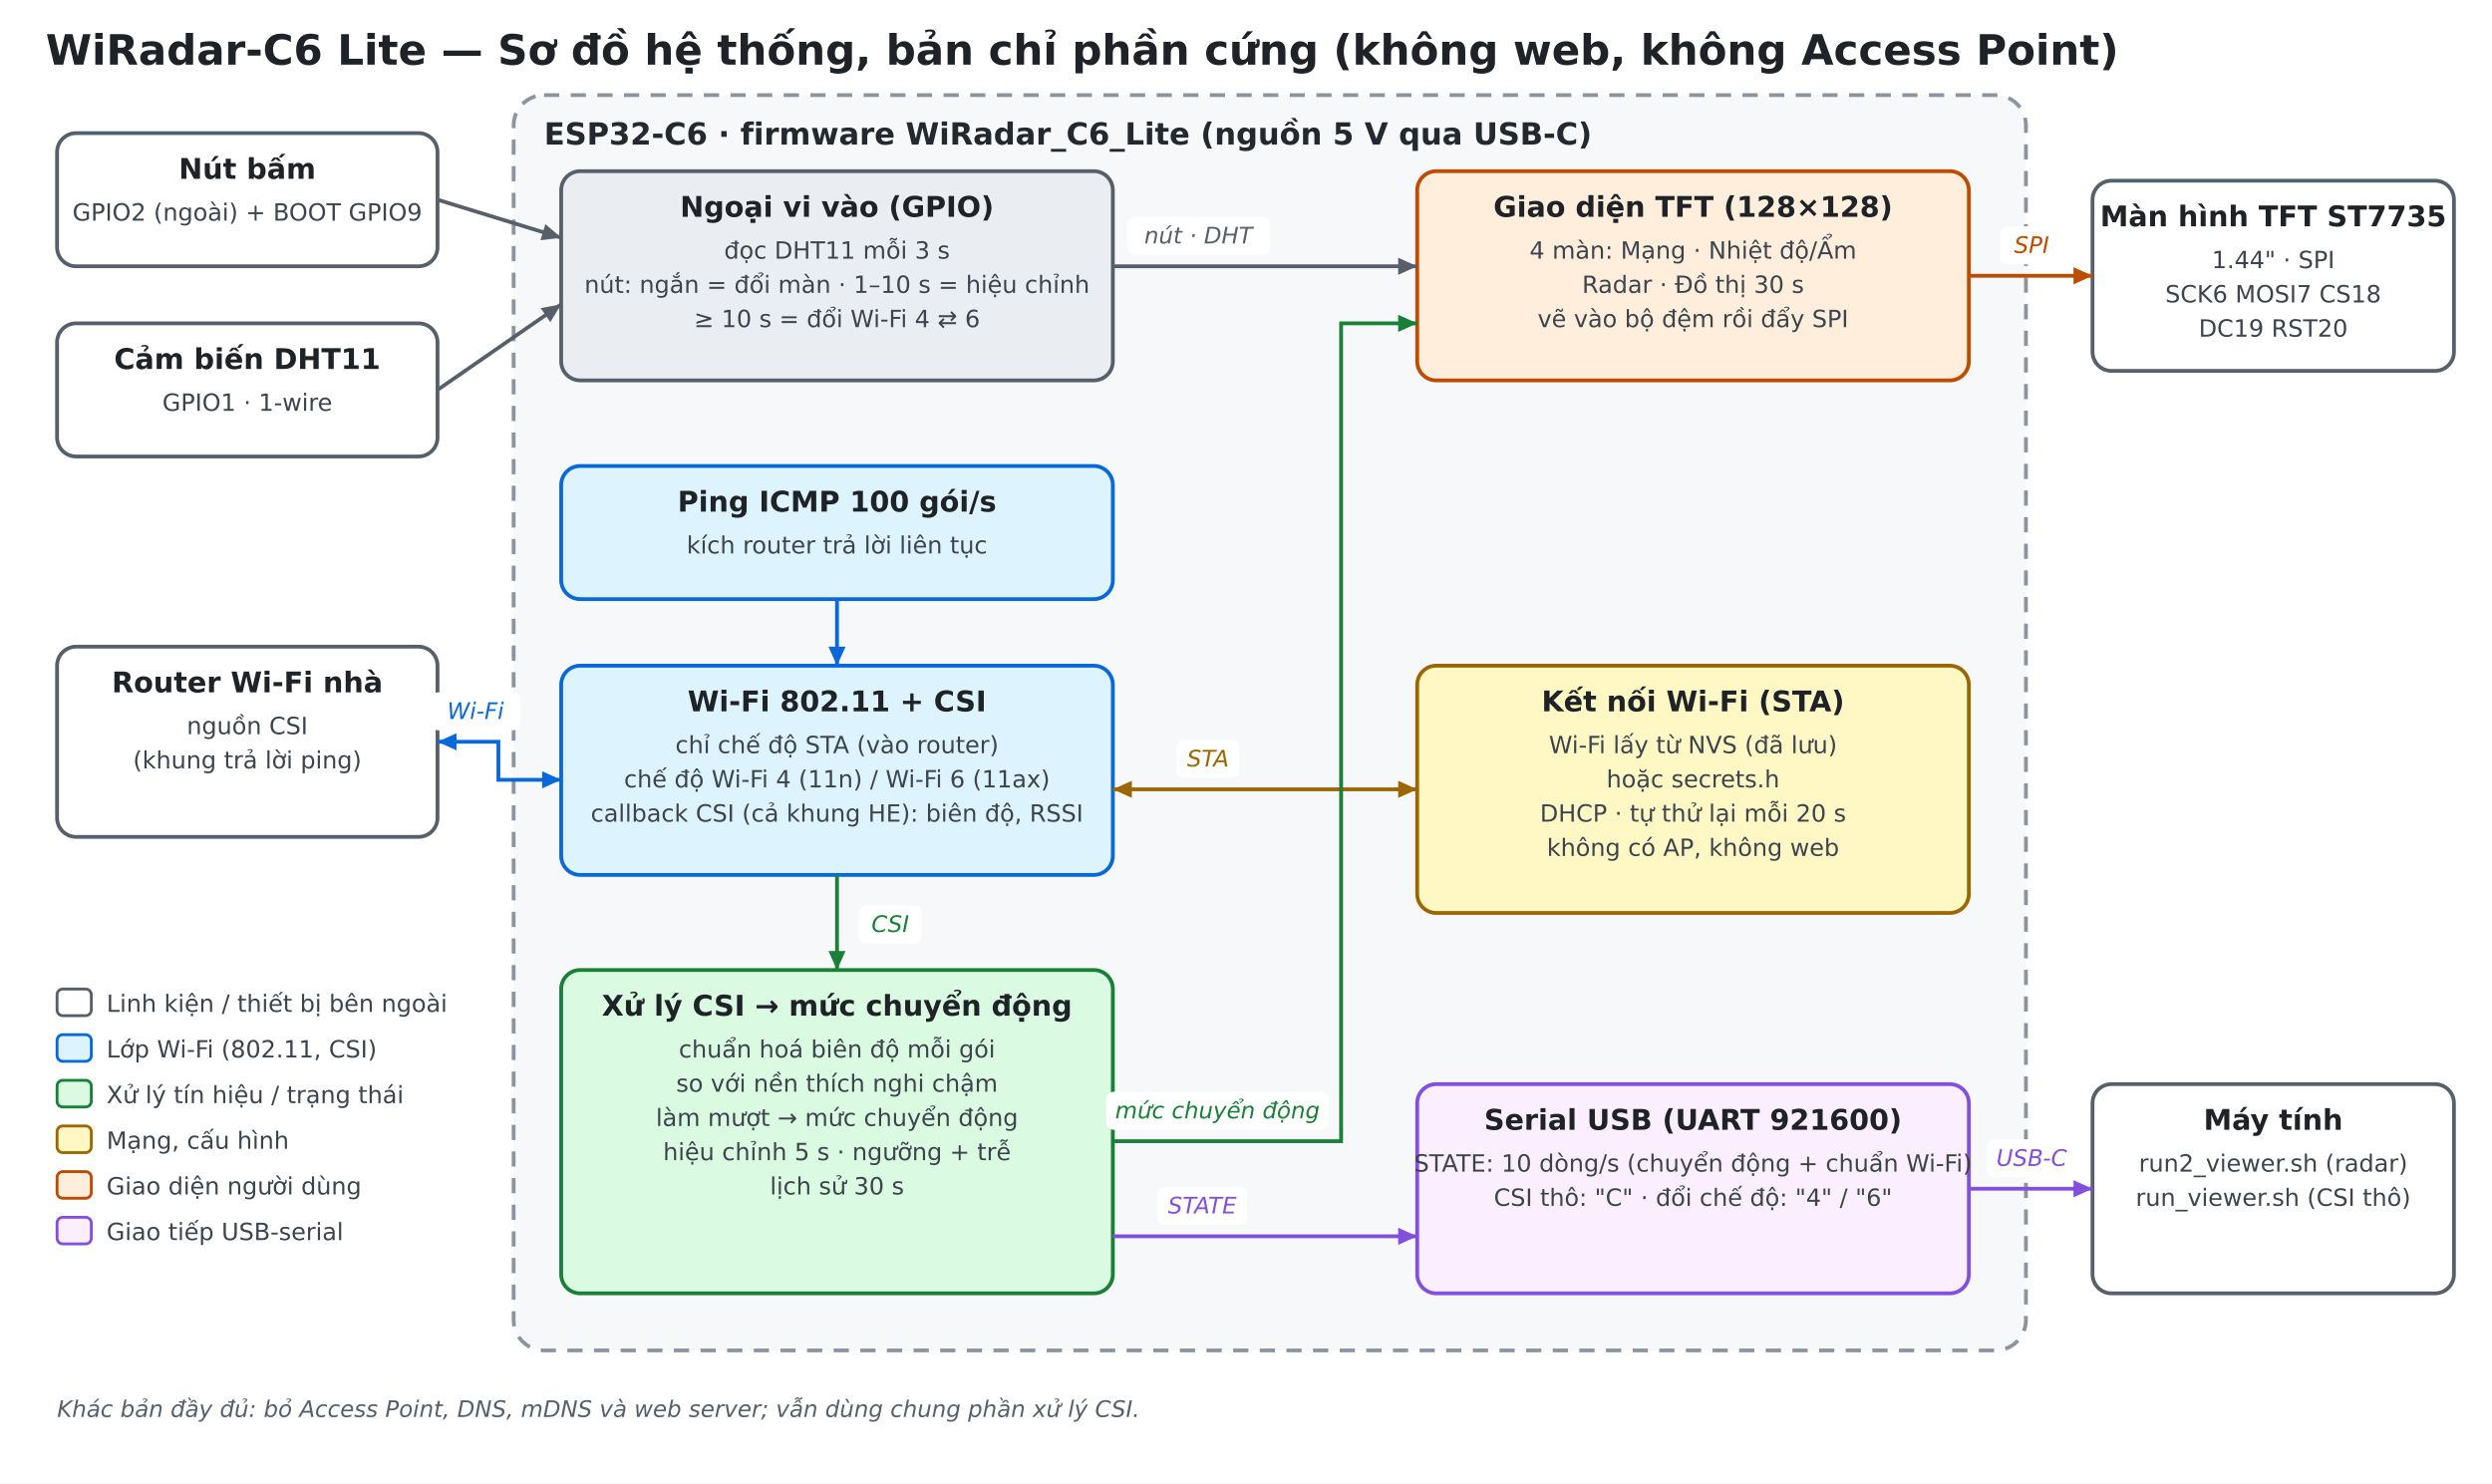
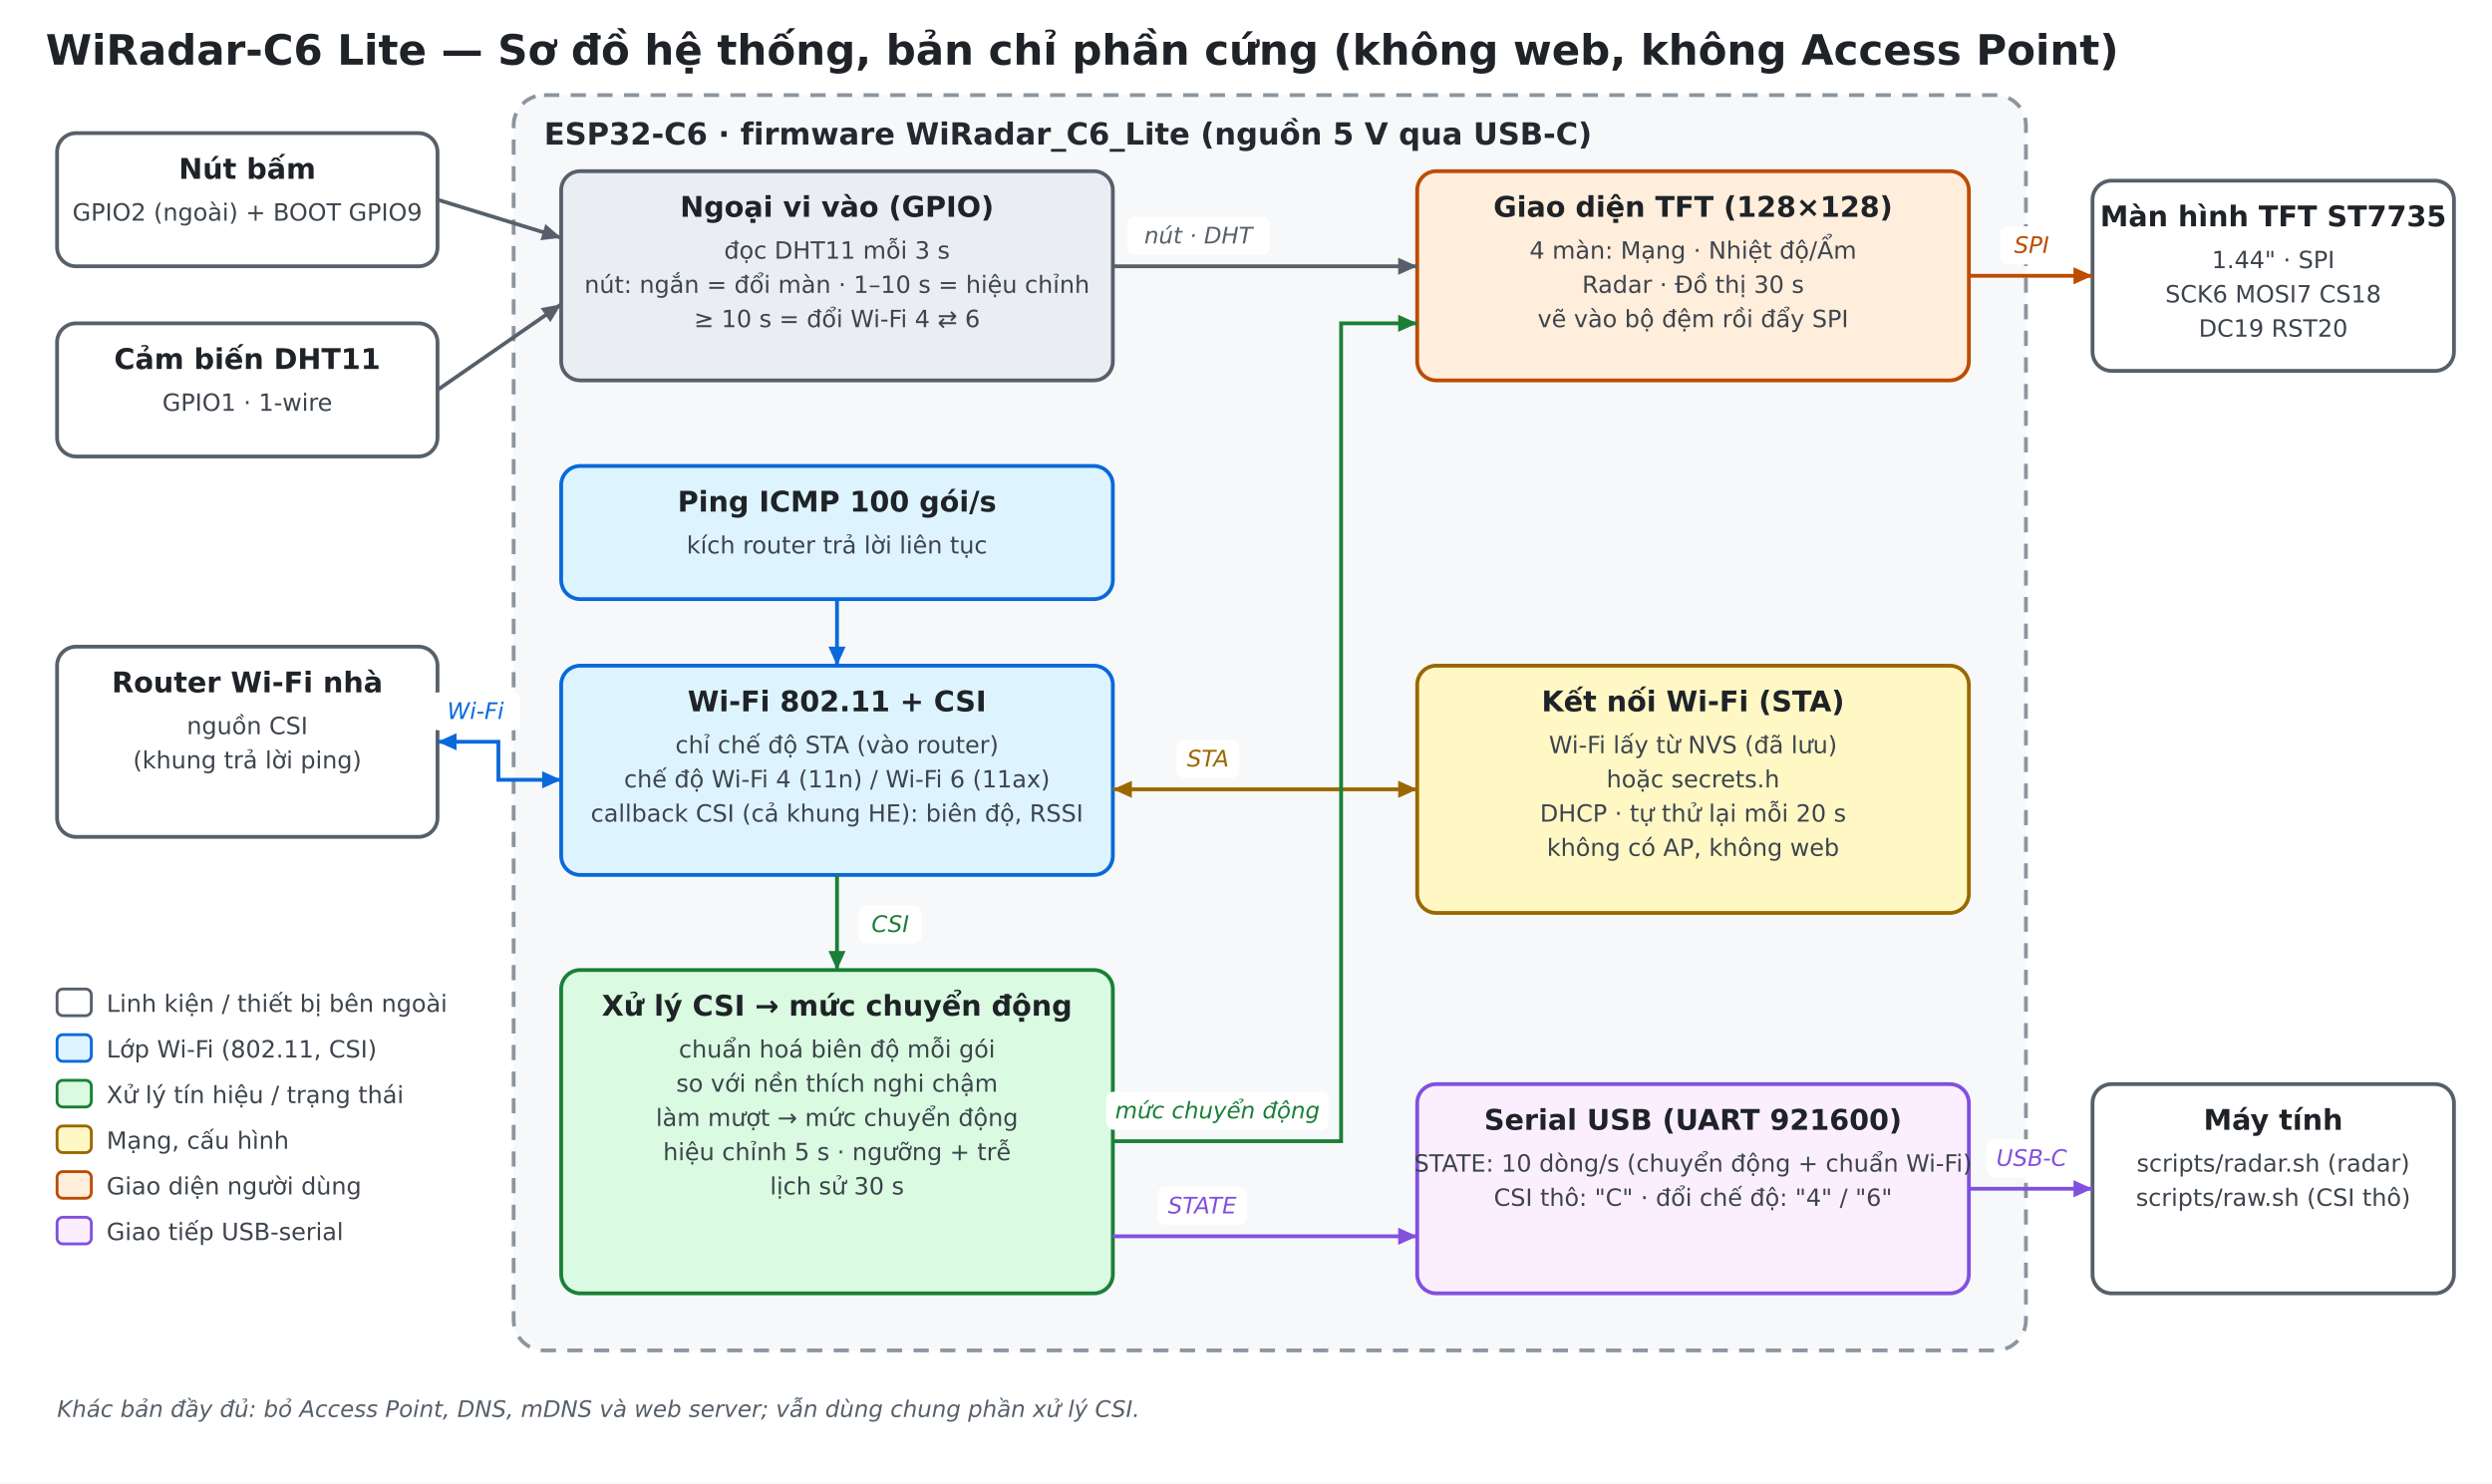
<svg xmlns="http://www.w3.org/2000/svg" width="1310" height="780" viewBox="0 0 1310 780">
  <rect width="1310" height="780" fill="#ffffff" />
  <text x="24" y="34" font-family="DejaVu Sans, Noto Sans, Arial, sans-serif" font-size="22" font-weight="700" font-style="normal" fill="#1f2328" text-anchor="start">WiRadar-C6 Lite — Sơ đồ hệ thống, bản chỉ phần cứng (không web, không Access Point)</text>
  <rect x="30" y="70" width="200" height="70" rx="10" fill="#ffffff" stroke="#57606a" stroke-width="2" />
  <text x="130.0" y="94" font-family="DejaVu Sans, Noto Sans, Arial, sans-serif" font-size="15" font-weight="700" font-style="normal" fill="#1f2328" text-anchor="middle">Nút bấm</text>
  <text x="130.0" y="116" font-family="DejaVu Sans, Noto Sans, Arial, sans-serif" font-size="12.5" font-weight="400" font-style="normal" fill="#3d444d" text-anchor="middle">GPIO2 (ngoài) + BOOT GPIO9</text>
  <rect x="30" y="170" width="200" height="70" rx="10" fill="#ffffff" stroke="#57606a" stroke-width="2" />
  <text x="130.0" y="194" font-family="DejaVu Sans, Noto Sans, Arial, sans-serif" font-size="15" font-weight="700" font-style="normal" fill="#1f2328" text-anchor="middle">Cảm biến DHT11</text>
  <text x="130.0" y="216" font-family="DejaVu Sans, Noto Sans, Arial, sans-serif" font-size="12.5" font-weight="400" font-style="normal" fill="#3d444d" text-anchor="middle">GPIO1 · 1-wire</text>
  <rect x="30" y="340" width="200" height="100" rx="10" fill="#ffffff" stroke="#57606a" stroke-width="2" />
  <text x="130.0" y="364" font-family="DejaVu Sans, Noto Sans, Arial, sans-serif" font-size="15" font-weight="700" font-style="normal" fill="#1f2328" text-anchor="middle">Router Wi-Fi nhà</text>
  <text x="130.0" y="386" font-family="DejaVu Sans, Noto Sans, Arial, sans-serif" font-size="12.5" font-weight="400" font-style="normal" fill="#3d444d" text-anchor="middle">nguồn CSI</text>
  <text x="130.0" y="404" font-family="DejaVu Sans, Noto Sans, Arial, sans-serif" font-size="12.5" font-weight="400" font-style="normal" fill="#3d444d" text-anchor="middle">(khung trả lời ping)</text>
  <rect x="270" y="50" width="795" height="660" rx="16" fill="#f6f8fa" stroke="#8c959f" stroke-width="2" stroke-dasharray="8 6" />
  <text x="286" y="76" font-family="DejaVu Sans, Noto Sans, Arial, sans-serif" font-size="16" font-weight="700" font-style="normal" fill="#24292f" text-anchor="start">ESP32-C6 · firmware WiRadar_C6_Lite   (nguồn 5 V qua USB-C)</text>
  <rect x="295" y="90" width="290" height="110" rx="10" fill="#eaeef2" stroke="#57606a" stroke-width="2" />
  <text x="440.0" y="114" font-family="DejaVu Sans, Noto Sans, Arial, sans-serif" font-size="15" font-weight="700" font-style="normal" fill="#1f2328" text-anchor="middle">Ngoại vi vào (GPIO)</text>
  <text x="440.0" y="136" font-family="DejaVu Sans, Noto Sans, Arial, sans-serif" font-size="12.5" font-weight="400" font-style="normal" fill="#3d444d" text-anchor="middle">đọc DHT11 mỗi 3 s</text>
  <text x="440.0" y="154" font-family="DejaVu Sans, Noto Sans, Arial, sans-serif" font-size="12.5" font-weight="400" font-style="normal" fill="#3d444d" text-anchor="middle">nút: ngắn = đổi màn · 1–10 s = hiệu chỉnh</text>
  <text x="440.0" y="172" font-family="DejaVu Sans, Noto Sans, Arial, sans-serif" font-size="12.5" font-weight="400" font-style="normal" fill="#3d444d" text-anchor="middle">≥ 10 s = đổi Wi-Fi 4 ⇄ 6</text>
  <rect x="295" y="245" width="290" height="70" rx="10" fill="#ddf4ff" stroke="#0969da" stroke-width="2" />
  <text x="440.0" y="269" font-family="DejaVu Sans, Noto Sans, Arial, sans-serif" font-size="15" font-weight="700" font-style="normal" fill="#1f2328" text-anchor="middle">Ping ICMP 100 gói/s</text>
  <text x="440.0" y="291" font-family="DejaVu Sans, Noto Sans, Arial, sans-serif" font-size="12.5" font-weight="400" font-style="normal" fill="#3d444d" text-anchor="middle">kích router trả lời liên tục</text>
  <rect x="295" y="350" width="290" height="110" rx="10" fill="#ddf4ff" stroke="#0969da" stroke-width="2" />
  <text x="440.0" y="374" font-family="DejaVu Sans, Noto Sans, Arial, sans-serif" font-size="15" font-weight="700" font-style="normal" fill="#1f2328" text-anchor="middle">Wi-Fi 802.11 + CSI</text>
  <text x="440.0" y="396" font-family="DejaVu Sans, Noto Sans, Arial, sans-serif" font-size="12.5" font-weight="400" font-style="normal" fill="#3d444d" text-anchor="middle">chỉ chế độ STA (vào router)</text>
  <text x="440.0" y="414" font-family="DejaVu Sans, Noto Sans, Arial, sans-serif" font-size="12.5" font-weight="400" font-style="normal" fill="#3d444d" text-anchor="middle">chế độ Wi-Fi 4 (11n) / Wi-Fi 6 (11ax)</text>
  <text x="440.0" y="432" font-family="DejaVu Sans, Noto Sans, Arial, sans-serif" font-size="12.5" font-weight="400" font-style="normal" fill="#3d444d" text-anchor="middle">callback CSI (cả khung HE): biên độ, RSSI</text>
  <rect x="295" y="510" width="290" height="170" rx="10" fill="#dafbe1" stroke="#1a7f37" stroke-width="2" />
  <text x="440.0" y="534" font-family="DejaVu Sans, Noto Sans, Arial, sans-serif" font-size="15" font-weight="700" font-style="normal" fill="#1f2328" text-anchor="middle">Xử lý CSI → mức chuyển động</text>
  <text x="440.0" y="556" font-family="DejaVu Sans, Noto Sans, Arial, sans-serif" font-size="12.5" font-weight="400" font-style="normal" fill="#3d444d" text-anchor="middle">chuẩn hoá biên độ mỗi gói</text>
  <text x="440.0" y="574" font-family="DejaVu Sans, Noto Sans, Arial, sans-serif" font-size="12.5" font-weight="400" font-style="normal" fill="#3d444d" text-anchor="middle">so với nền thích nghi chậm</text>
  <text x="440.0" y="592" font-family="DejaVu Sans, Noto Sans, Arial, sans-serif" font-size="12.5" font-weight="400" font-style="normal" fill="#3d444d" text-anchor="middle">làm mượt → mức chuyển động</text>
  <text x="440.0" y="610" font-family="DejaVu Sans, Noto Sans, Arial, sans-serif" font-size="12.5" font-weight="400" font-style="normal" fill="#3d444d" text-anchor="middle">hiệu chỉnh 5 s · ngưỡng + trễ</text>
  <text x="440.0" y="628" font-family="DejaVu Sans, Noto Sans, Arial, sans-serif" font-size="12.5" font-weight="400" font-style="normal" fill="#3d444d" text-anchor="middle">lịch sử 30 s</text>
  <rect x="745" y="90" width="290" height="110" rx="10" fill="#ffeedb" stroke="#bc4c00" stroke-width="2" />
  <text x="890.0" y="114" font-family="DejaVu Sans, Noto Sans, Arial, sans-serif" font-size="15" font-weight="700" font-style="normal" fill="#1f2328" text-anchor="middle">Giao diện TFT (128×128)</text>
  <text x="890.0" y="136" font-family="DejaVu Sans, Noto Sans, Arial, sans-serif" font-size="12.5" font-weight="400" font-style="normal" fill="#3d444d" text-anchor="middle">4 màn: Mạng · Nhiệt độ/Ẩm</text>
  <text x="890.0" y="154" font-family="DejaVu Sans, Noto Sans, Arial, sans-serif" font-size="12.5" font-weight="400" font-style="normal" fill="#3d444d" text-anchor="middle">Radar · Đồ thị 30 s</text>
  <text x="890.0" y="172" font-family="DejaVu Sans, Noto Sans, Arial, sans-serif" font-size="12.5" font-weight="400" font-style="normal" fill="#3d444d" text-anchor="middle">vẽ vào bộ đệm rồi đẩy SPI</text>
  <rect x="745" y="350" width="290" height="130" rx="10" fill="#fff8c5" stroke="#9a6700" stroke-width="2" />
  <text x="890.0" y="374" font-family="DejaVu Sans, Noto Sans, Arial, sans-serif" font-size="15" font-weight="700" font-style="normal" fill="#1f2328" text-anchor="middle">Kết nối Wi-Fi (STA)</text>
  <text x="890.0" y="396" font-family="DejaVu Sans, Noto Sans, Arial, sans-serif" font-size="12.5" font-weight="400" font-style="normal" fill="#3d444d" text-anchor="middle">Wi-Fi lấy từ NVS (đã lưu)</text>
  <text x="890.0" y="414" font-family="DejaVu Sans, Noto Sans, Arial, sans-serif" font-size="12.5" font-weight="400" font-style="normal" fill="#3d444d" text-anchor="middle">hoặc secrets.h</text>
  <text x="890.0" y="432" font-family="DejaVu Sans, Noto Sans, Arial, sans-serif" font-size="12.5" font-weight="400" font-style="normal" fill="#3d444d" text-anchor="middle">DHCP · tự thử lại mỗi 20 s</text>
  <text x="890.0" y="450" font-family="DejaVu Sans, Noto Sans, Arial, sans-serif" font-size="12.5" font-weight="400" font-style="normal" fill="#3d444d" text-anchor="middle">không có AP, không web</text>
  <rect x="745" y="570" width="290" height="110" rx="10" fill="#fbefff" stroke="#8250df" stroke-width="2" />
  <text x="890.0" y="594" font-family="DejaVu Sans, Noto Sans, Arial, sans-serif" font-size="15" font-weight="700" font-style="normal" fill="#1f2328" text-anchor="middle">Serial USB (UART 921600)</text>
  <text x="890.0" y="616" font-family="DejaVu Sans, Noto Sans, Arial, sans-serif" font-size="12.5" font-weight="400" font-style="normal" fill="#3d444d" text-anchor="middle">STATE: 10 dòng/s (chuyển động + chuẩn Wi-Fi)</text>
  <text x="890.0" y="634" font-family="DejaVu Sans, Noto Sans, Arial, sans-serif" font-size="12.5" font-weight="400" font-style="normal" fill="#3d444d" text-anchor="middle">CSI thô: "C" · đổi chế độ: "4" / "6"</text>
  <rect x="1100" y="95" width="190" height="100" rx="10" fill="#ffffff" stroke="#57606a" stroke-width="2" />
  <text x="1195.0" y="119" font-family="DejaVu Sans, Noto Sans, Arial, sans-serif" font-size="15" font-weight="700" font-style="normal" fill="#1f2328" text-anchor="middle">Màn hình TFT ST7735</text>
  <text x="1195.0" y="141" font-family="DejaVu Sans, Noto Sans, Arial, sans-serif" font-size="12.5" font-weight="400" font-style="normal" fill="#3d444d" text-anchor="middle">1.44" · SPI</text>
  <text x="1195.0" y="159" font-family="DejaVu Sans, Noto Sans, Arial, sans-serif" font-size="12.5" font-weight="400" font-style="normal" fill="#3d444d" text-anchor="middle">SCK6 MOSI7 CS18</text>
  <text x="1195.0" y="177" font-family="DejaVu Sans, Noto Sans, Arial, sans-serif" font-size="12.5" font-weight="400" font-style="normal" fill="#3d444d" text-anchor="middle">DC19 RST20</text>
  <rect x="1100" y="570" width="190" height="110" rx="10" fill="#ffffff" stroke="#57606a" stroke-width="2" />
  <text x="1195.0" y="594" font-family="DejaVu Sans, Noto Sans, Arial, sans-serif" font-size="15" font-weight="700" font-style="normal" fill="#1f2328" text-anchor="middle">Máy tính</text>
-   <text x="1195.0" y="616" font-family="DejaVu Sans, Noto Sans, Arial, sans-serif" font-size="12.5" font-weight="400" font-style="normal" fill="#3d444d" text-anchor="middle">run2_viewer.sh (radar)</text>
-   <text x="1195.0" y="634" font-family="DejaVu Sans, Noto Sans, Arial, sans-serif" font-size="12.5" font-weight="400" font-style="normal" fill="#3d444d" text-anchor="middle">run_viewer.sh (CSI thô)</text>
+   <text x="1195.0" y="616" font-family="DejaVu Sans, Noto Sans, Arial, sans-serif" font-size="12.5" font-weight="400" font-style="normal" fill="#3d444d" text-anchor="middle">scripts/radar.sh (radar)</text>
+   <text x="1195.0" y="634" font-family="DejaVu Sans, Noto Sans, Arial, sans-serif" font-size="12.5" font-weight="400" font-style="normal" fill="#3d444d" text-anchor="middle">scripts/raw.sh (CSI thô)</text>
  <path d="M230,105 L295,125" fill="none" stroke="#57606a" stroke-width="2" />
  <polygon points="295.0,125.0 284.1,126.3 286.7,117.8" fill="#57606a" />
  <path d="M230,205 L295,160" fill="none" stroke="#57606a" stroke-width="2" />
  <polygon points="295.0,160.0 289.3,169.4 284.2,162.0" fill="#57606a" />
  <path d="M230,390 L262,390 L262,410 L295,410" fill="none" stroke="#0969da" stroke-width="2" />
  <polygon points="295.0,410.0 285.0,414.5 285.0,405.5" fill="#0969da" />
  <polygon points="230.0,390.0 240.0,385.5 240.0,394.5" fill="#0969da" />
  <rect x="226.5" y="364" width="47.0" height="20" rx="4" fill="#ffffff" />
  <text x="250" y="378" font-family="DejaVu Sans, Noto Sans, Arial, sans-serif" font-size="12" font-weight="400" font-style="italic" fill="#0969da" text-anchor="middle">Wi-Fi</text>
  <path d="M440,315 L440,350" fill="none" stroke="#0969da" stroke-width="2" />
  <polygon points="440.0,350.0 435.5,340.0 444.5,340.0" fill="#0969da" />
  <path d="M440,460 L440,510" fill="none" stroke="#1a7f37" stroke-width="2" />
  <polygon points="440.0,510.0 435.5,500.0 444.5,500.0" fill="#1a7f37" />
  <rect x="451.5" y="476" width="33.0" height="20" rx="4" fill="#ffffff" />
  <text x="468" y="490" font-family="DejaVu Sans, Noto Sans, Arial, sans-serif" font-size="12" font-weight="400" font-style="italic" fill="#1a7f37" text-anchor="middle">CSI</text>
  <path d="M585,140 L745,140" fill="none" stroke="#57606a" stroke-width="2" />
  <polygon points="745.0,140.0 735.0,144.5 735.0,135.5" fill="#57606a" />
  <rect x="592.5" y="114" width="75.0" height="20" rx="4" fill="#ffffff" />
  <text x="630" y="128" font-family="DejaVu Sans, Noto Sans, Arial, sans-serif" font-size="12" font-weight="400" font-style="italic" fill="#57606a" text-anchor="middle">nút · DHT</text>
  <path d="M585,415 L745,415" fill="none" stroke="#9a6700" stroke-width="2" />
  <polygon points="745.0,415.0 735.0,419.5 735.0,410.5" fill="#9a6700" />
  <polygon points="585.0,415.0 595.0,410.5 595.0,419.5" fill="#9a6700" />
  <rect x="618.5" y="389" width="33.0" height="20" rx="4" fill="#ffffff" />
  <text x="635" y="403" font-family="DejaVu Sans, Noto Sans, Arial, sans-serif" font-size="12" font-weight="400" font-style="italic" fill="#9a6700" text-anchor="middle">STA</text>
  <path d="M585,600 L705,600 L705,170 L745,170" fill="none" stroke="#1a7f37" stroke-width="2" />
  <polygon points="745.0,170.0 735.0,174.5 735.0,165.5" fill="#1a7f37" />
  <rect x="581.5" y="574" width="117.0" height="20" rx="4" fill="#ffffff" />
  <text x="640" y="588" font-family="DejaVu Sans, Noto Sans, Arial, sans-serif" font-size="12" font-weight="400" font-style="italic" fill="#1a7f37" text-anchor="middle">mức chuyển động</text>
  <path d="M585,650 L745,650" fill="none" stroke="#8250df" stroke-width="2" />
  <polygon points="745.0,650.0 735.0,654.5 735.0,645.5" fill="#8250df" />
  <rect x="608.5" y="624" width="47.0" height="20" rx="4" fill="#ffffff" />
  <text x="632" y="638" font-family="DejaVu Sans, Noto Sans, Arial, sans-serif" font-size="12" font-weight="400" font-style="italic" fill="#8250df" text-anchor="middle">STATE</text>
  <path d="M1035,145 L1100,145" fill="none" stroke="#bc4c00" stroke-width="2" />
  <polygon points="1100.0,145.0 1090.0,149.5 1090.0,140.5" fill="#bc4c00" />
  <rect x="1051.5" y="119" width="33.0" height="20" rx="4" fill="#ffffff" />
  <text x="1068" y="133" font-family="DejaVu Sans, Noto Sans, Arial, sans-serif" font-size="12" font-weight="400" font-style="italic" fill="#bc4c00" text-anchor="middle">SPI</text>
  <path d="M1035,625 L1100,625" fill="none" stroke="#8250df" stroke-width="2" />
  <polygon points="1100.0,625.0 1090.0,629.5 1090.0,620.5" fill="#8250df" />
  <rect x="1044.5" y="599" width="47.0" height="20" rx="4" fill="#ffffff" />
  <text x="1068" y="613" font-family="DejaVu Sans, Noto Sans, Arial, sans-serif" font-size="12" font-weight="400" font-style="italic" fill="#8250df" text-anchor="middle">USB-C</text>
  <rect x="30" y="520" width="18" height="14" rx="3" fill="#ffffff" stroke="#57606a" stroke-width="1.5" />
  <text x="56" y="532" font-family="DejaVu Sans, Noto Sans, Arial, sans-serif" font-size="12.5" font-weight="400" font-style="normal" fill="#3d444d" text-anchor="start">Linh kiện / thiết bị bên ngoài</text>
  <rect x="30" y="544" width="18" height="14" rx="3" fill="#ddf4ff" stroke="#0969da" stroke-width="1.5" />
  <text x="56" y="556" font-family="DejaVu Sans, Noto Sans, Arial, sans-serif" font-size="12.5" font-weight="400" font-style="normal" fill="#3d444d" text-anchor="start">Lớp Wi-Fi (802.11, CSI)</text>
  <rect x="30" y="568" width="18" height="14" rx="3" fill="#dafbe1" stroke="#1a7f37" stroke-width="1.5" />
  <text x="56" y="580" font-family="DejaVu Sans, Noto Sans, Arial, sans-serif" font-size="12.5" font-weight="400" font-style="normal" fill="#3d444d" text-anchor="start">Xử lý tín hiệu / trạng thái</text>
  <rect x="30" y="592" width="18" height="14" rx="3" fill="#fff8c5" stroke="#9a6700" stroke-width="1.5" />
  <text x="56" y="604" font-family="DejaVu Sans, Noto Sans, Arial, sans-serif" font-size="12.5" font-weight="400" font-style="normal" fill="#3d444d" text-anchor="start">Mạng, cấu hình</text>
  <rect x="30" y="616" width="18" height="14" rx="3" fill="#ffeedb" stroke="#bc4c00" stroke-width="1.5" />
  <text x="56" y="628" font-family="DejaVu Sans, Noto Sans, Arial, sans-serif" font-size="12.5" font-weight="400" font-style="normal" fill="#3d444d" text-anchor="start">Giao diện người dùng</text>
  <rect x="30" y="640" width="18" height="14" rx="3" fill="#fbefff" stroke="#8250df" stroke-width="1.5" />
  <text x="56" y="652" font-family="DejaVu Sans, Noto Sans, Arial, sans-serif" font-size="12.5" font-weight="400" font-style="normal" fill="#3d444d" text-anchor="start">Giao tiếp USB-serial</text>
  <text x="30" y="745" font-family="DejaVu Sans, Noto Sans, Arial, sans-serif" font-size="12" font-weight="400" font-style="italic" fill="#57606a" text-anchor="start">Khác bản đầy đủ: bỏ Access Point, DNS, mDNS và web server; vẫn dùng chung phần xử lý CSI.</text>
</svg>
